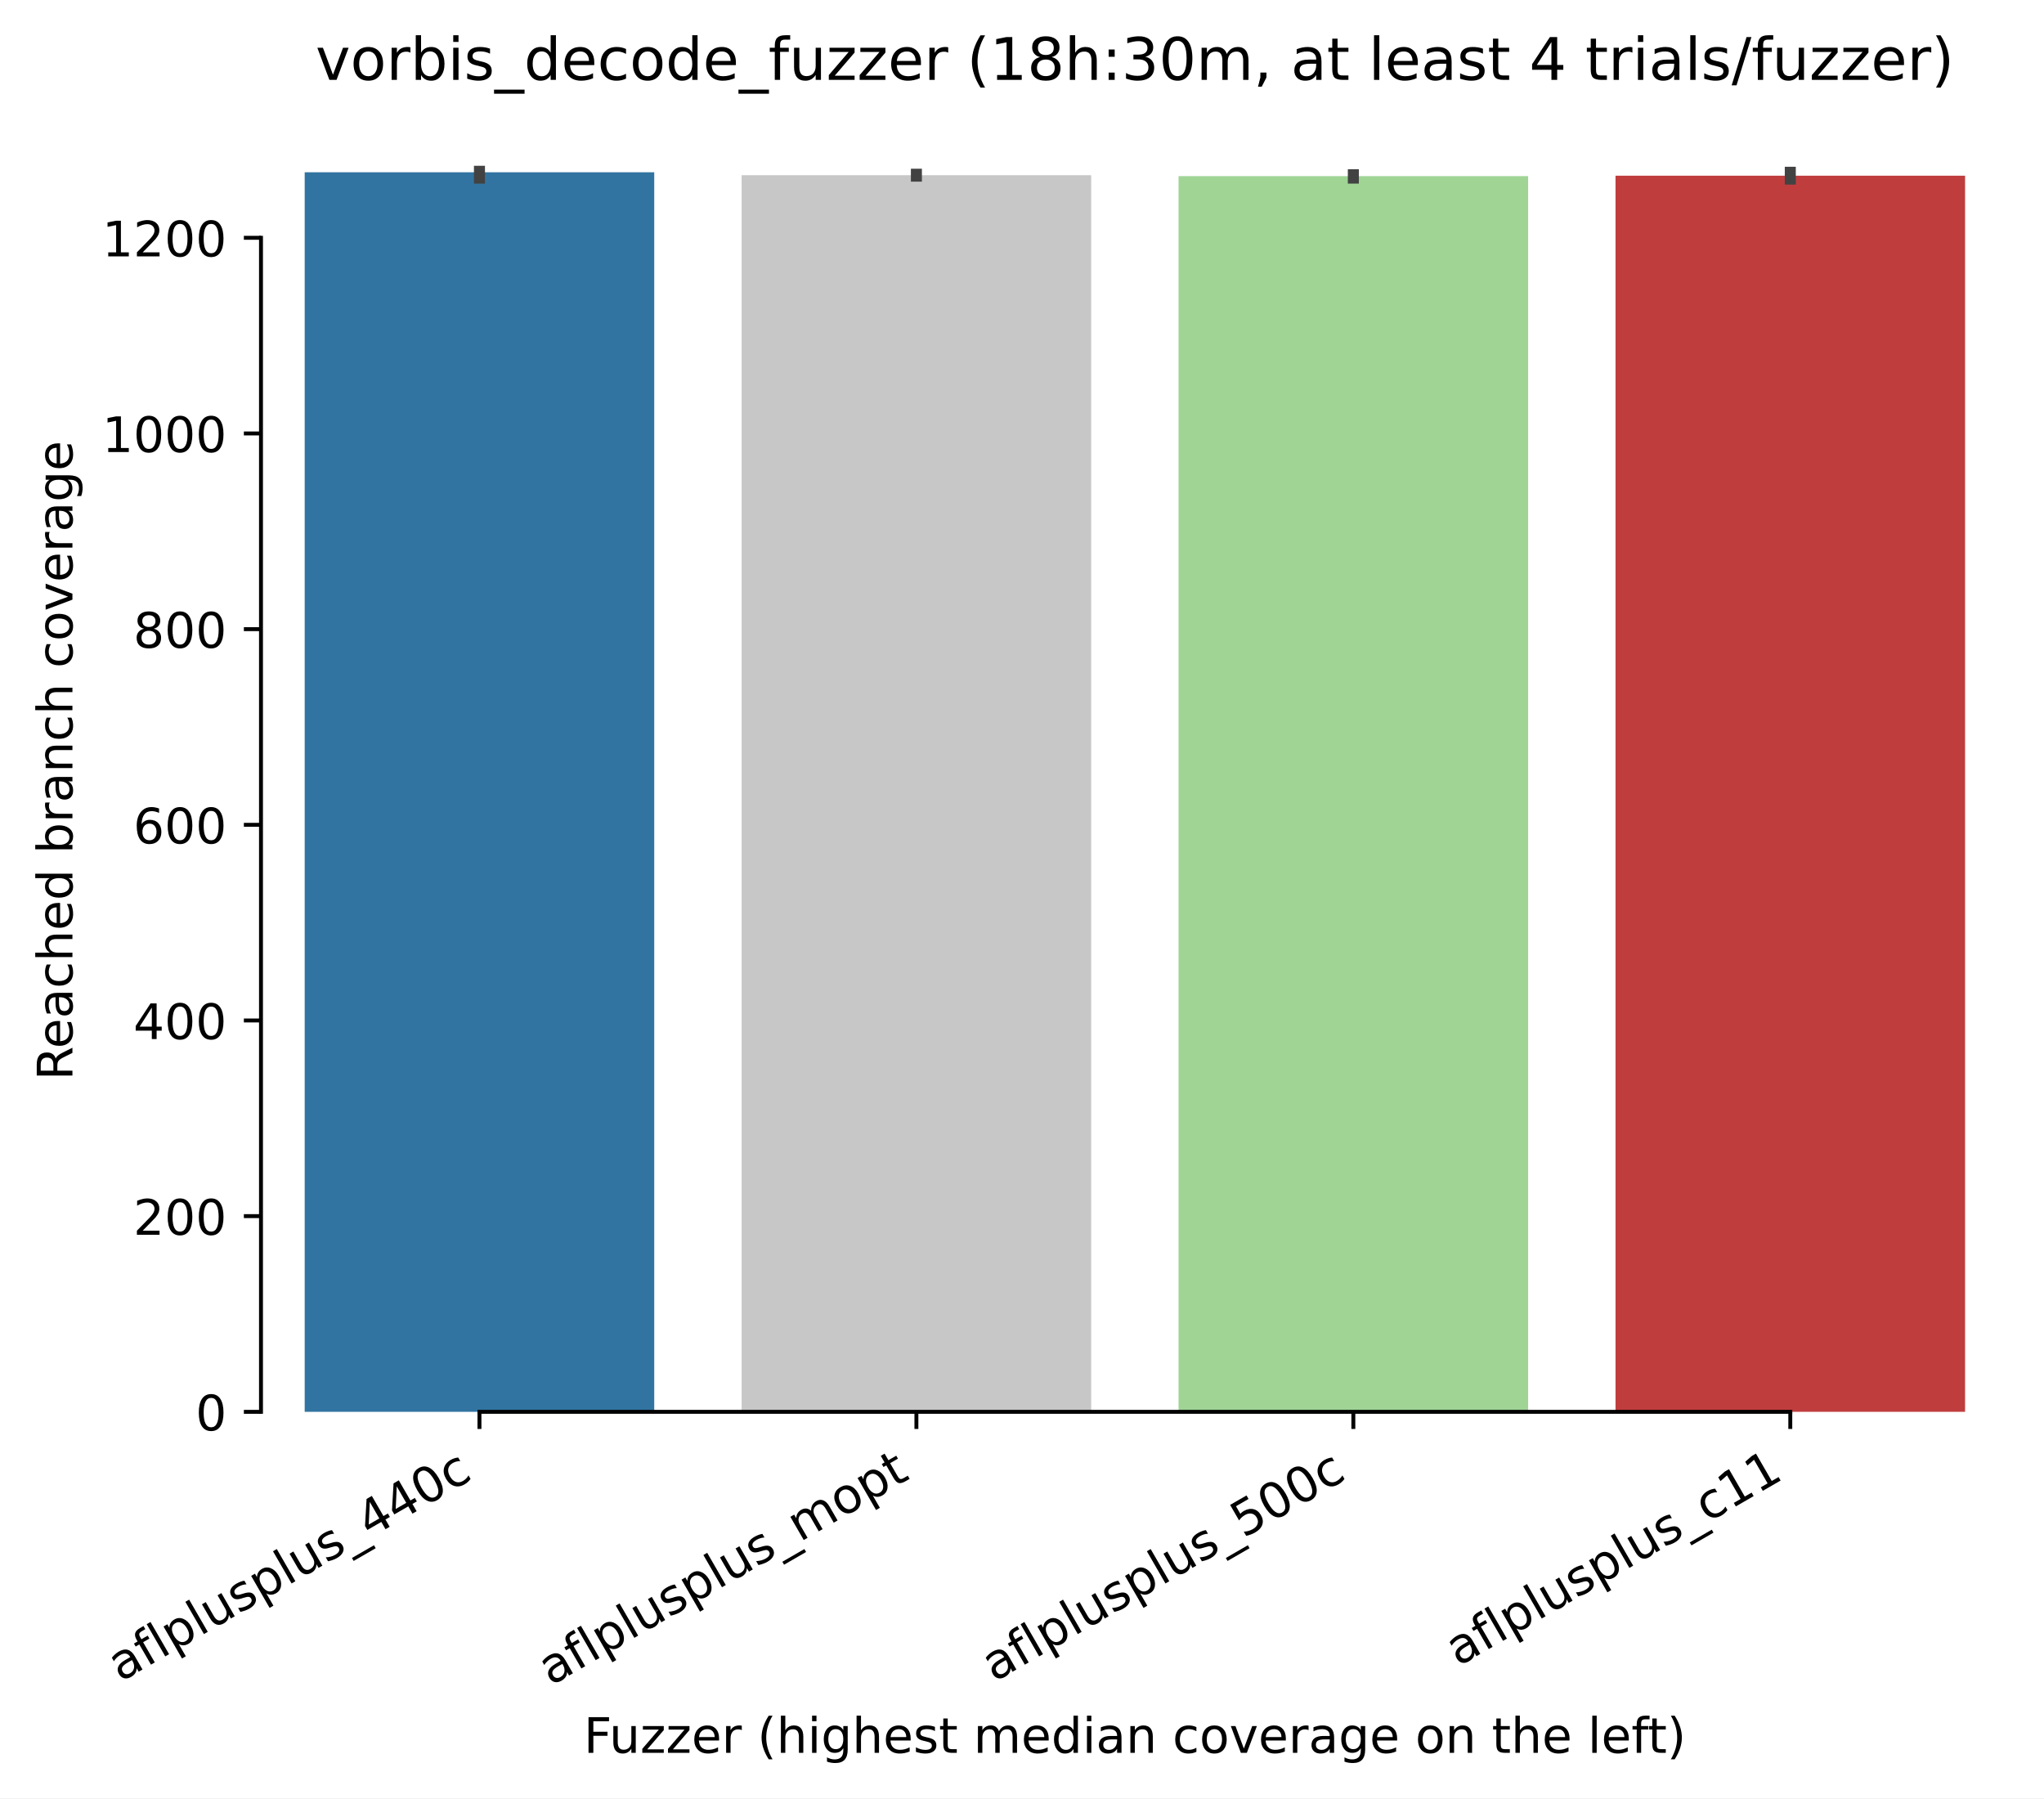
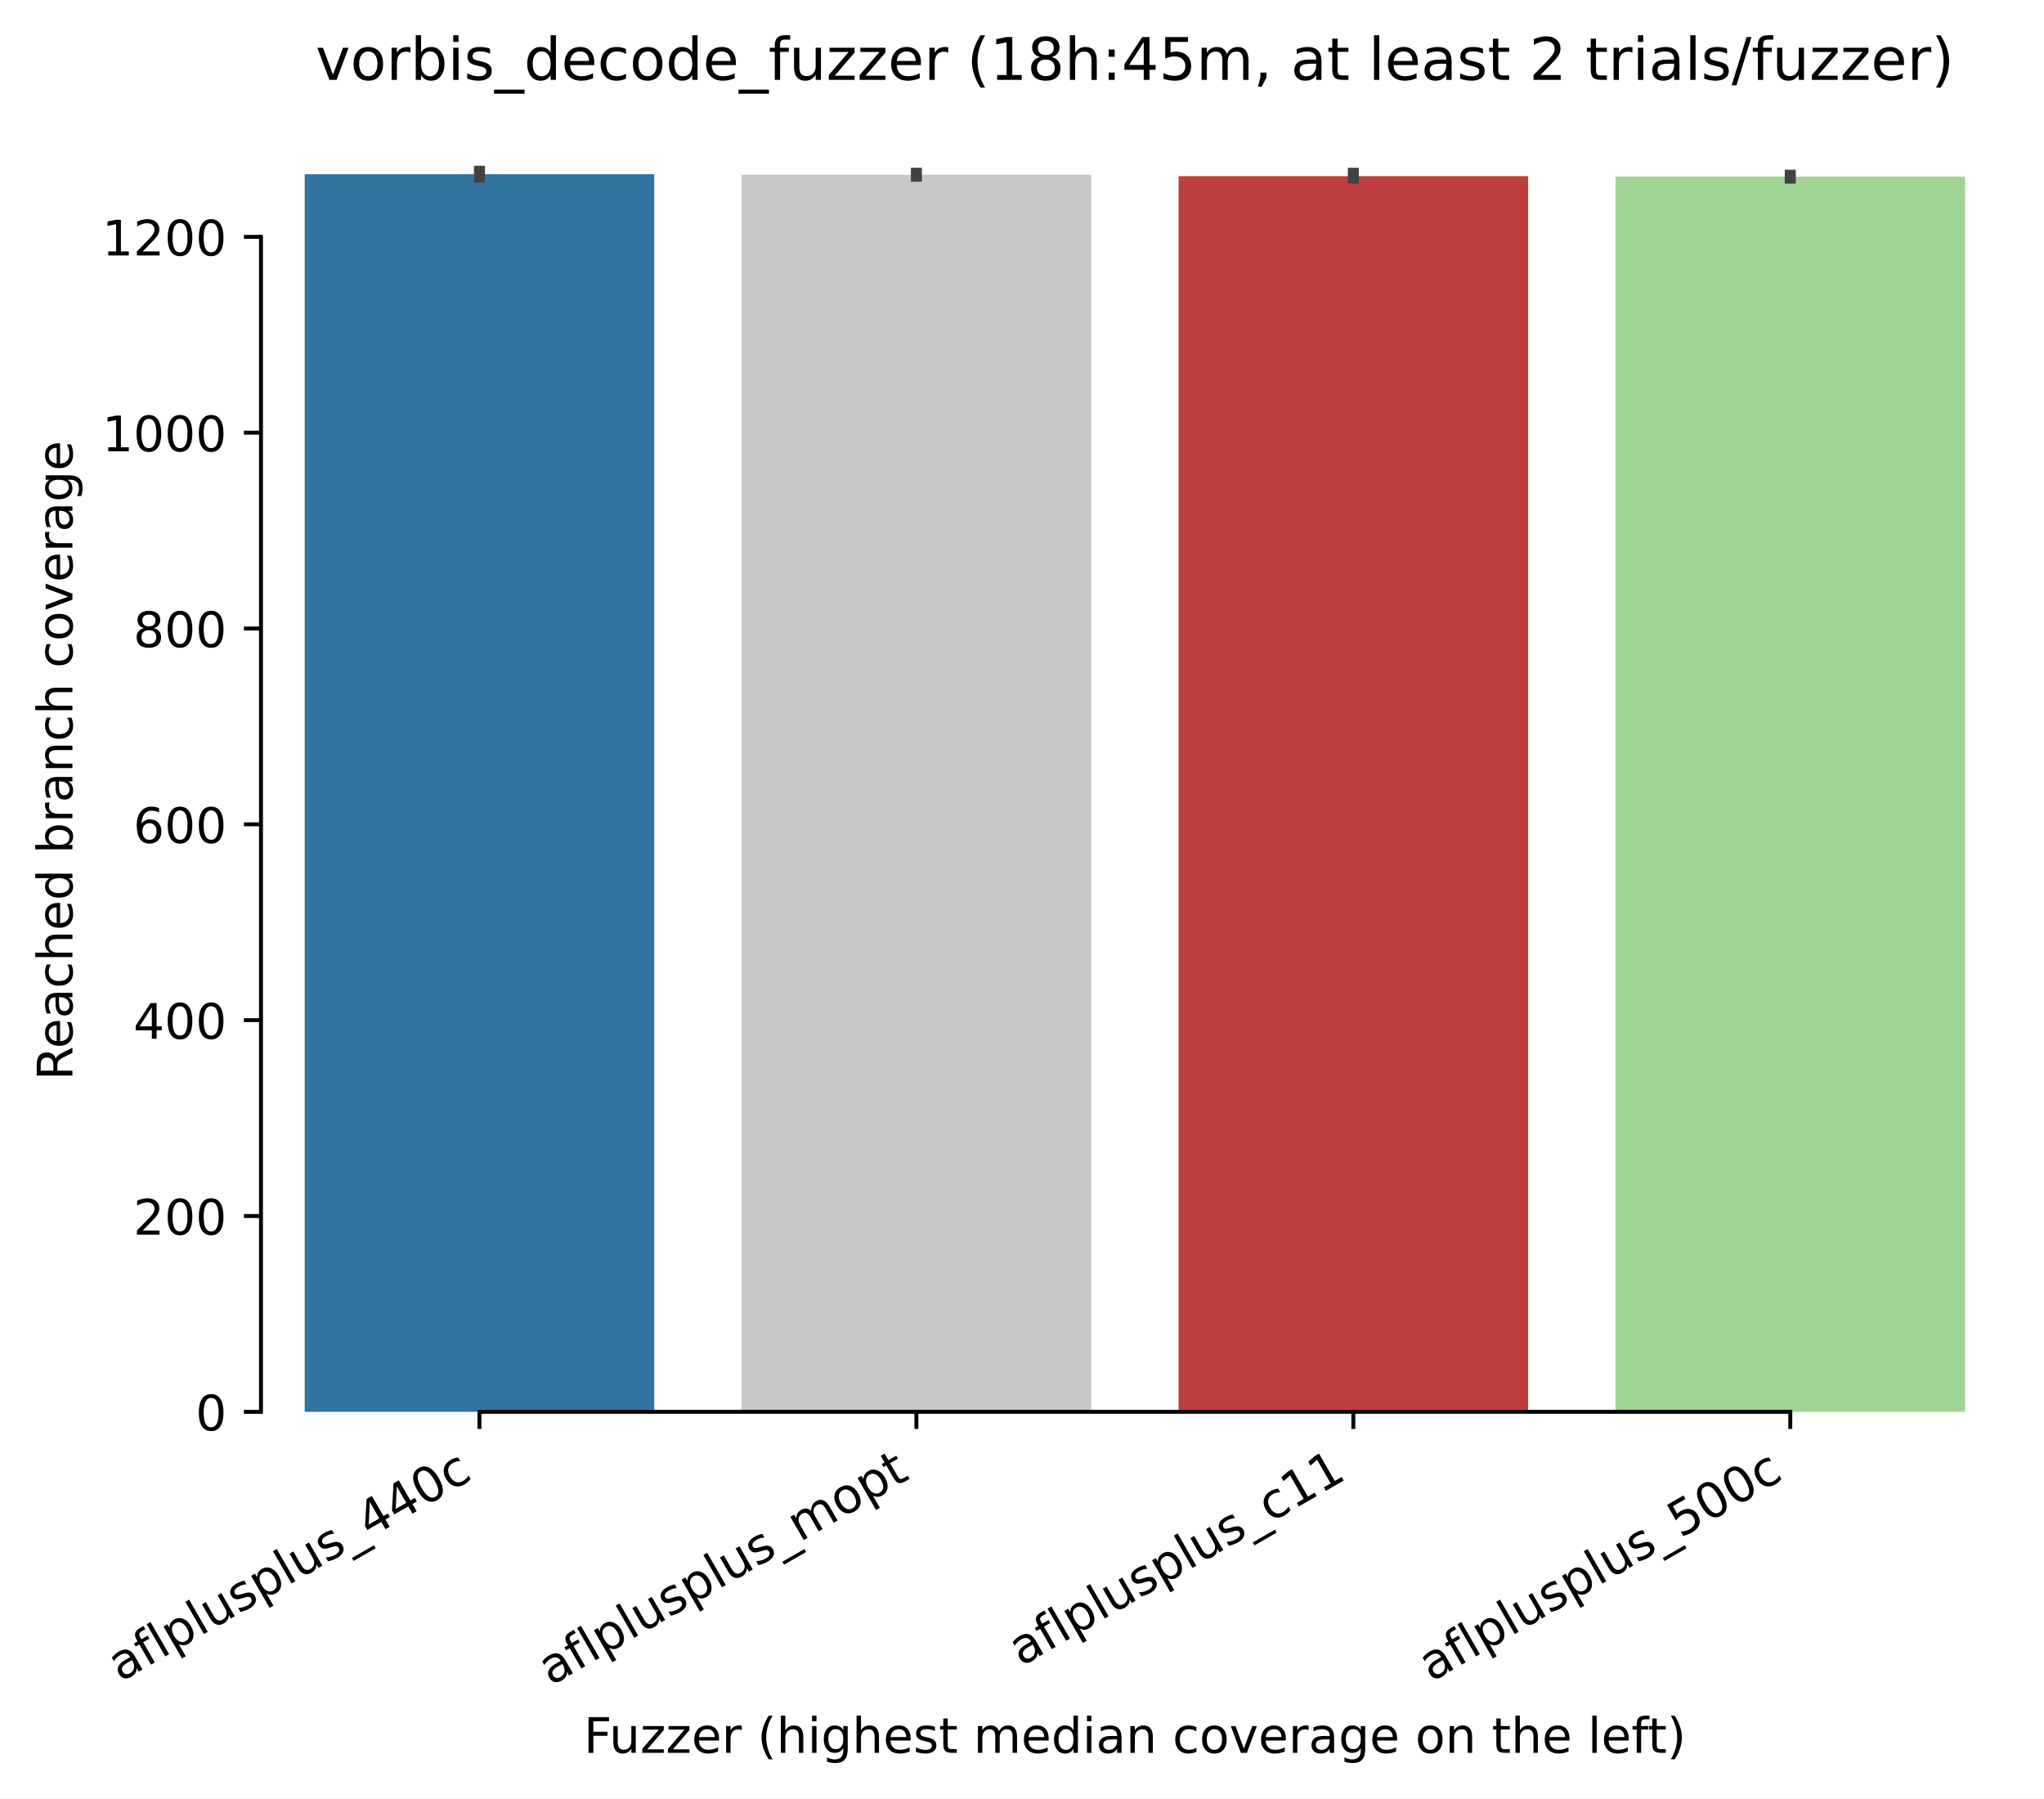
<svg xmlns="http://www.w3.org/2000/svg" xmlns:xlink="http://www.w3.org/1999/xlink" width="417.648pt" height="367.381pt" viewBox="0 0 417.648 367.381" version="1.1">
  <defs>
    <style type="text/css">*{stroke-linejoin: round; stroke-linecap: butt}</style>
  </defs>
  <g id="figure_1">
    <g id="patch_1">
      <path d="M 0 367.381  L 417.648 367.381  L 417.648 0  L 0 0  z " style="fill: #ffffff" />
    </g>
    <g id="axes_1">
      <g id="patch_2">
        <path d="M 53.328 288.43  L 410.448 288.43  L 410.448 22.318  L 53.328 22.318  z " style="fill: #ffffff" />
      </g>
      <g id="patch_3">
-         <path d="M 62.256 288.43  L 133.68 288.43  L 133.68 35.19  L 62.256 35.19  z " clip-path="url(#pfc02224ea0)" style="fill: #3274a1" />
+         <path d="M 62.256 288.43  L 133.68 288.43  L 133.68 35.59  L 62.256 35.59  z " clip-path="url(#pe6a186914a)" style="fill: #3274a1" />
      </g>
      <g id="patch_4">
-         <path d="M 151.536 288.43  L 222.96 288.43  L 222.96 35.79  L 151.536 35.79  z " clip-path="url(#pfc02224ea0)" style="fill: #c7c7c7" />
+         <path d="M 151.536 288.43  L 222.96 288.43  L 222.96 35.69  L 151.536 35.69  z " clip-path="url(#pe6a186914a)" style="fill: #c7c7c7" />
      </g>
      <g id="patch_5">
-         <path d="M 240.816 288.43  L 312.24 288.43  L 312.24 35.989  L 240.816 35.989  z " clip-path="url(#pfc02224ea0)" style="fill: #9fd495" />
+         <path d="M 240.816 288.43  L 312.24 288.43  L 312.24 35.99  L 240.816 35.99  z " clip-path="url(#pe6a186914a)" style="fill: #c03d3e" />
      </g>
      <g id="patch_6">
-         <path d="M 330.096 288.43  L 401.52 288.43  L 401.52 35.89  L 330.096 35.89  z " clip-path="url(#pfc02224ea0)" style="fill: #c03d3e" />
+         <path d="M 330.096 288.43  L 401.52 288.43  L 401.52 36.09  L 330.096 36.09  z " clip-path="url(#pe6a186914a)" style="fill: #9fd495" />
      </g>
      <g id="matplotlib.axis_1">
        <g id="xtick_1">
          <g id="line2d_1">
            <defs>
-               <path id="mae0ec99ed2" d="M 0 0  L 0 3.5  " style="stroke: #000000; stroke-width: 0.8" />
+               <path id="ma9824f2dd6" d="M 0 0  L 0 3.5  " style="stroke: #000000; stroke-width: 0.8" />
            </defs>
            <g>
-               <use xlink:href="#mae0ec99ed2" x="97.968" y="288.43" style="stroke: #000000; stroke-width: 0.8" />
+               <use xlink:href="#ma9824f2dd6" x="97.968" y="288.43" style="stroke: #000000; stroke-width: 0.8" />
            </g>
          </g>
          <g id="text_1">
            <g transform="translate(24.59788 343.6903) rotate(-30) scale(0.1 -0.1)">
              <defs>
                <path id="DejaVuSans-61" d="M 2194 1759  Q 1497 1759 1228 1600  Q 959 1441 959 1056  Q 959 750 1161 570  Q 1363 391 1709 391  Q 2188 391 2477 730  Q 2766 1069 2766 1631  L 2766 1759  L 2194 1759  z M 3341 1997  L 3341 0  L 2766 0  L 2766 531  Q 2569 213 2275 61  Q 1981 -91 1556 -91  Q 1019 -91 701 211  Q 384 513 384 1019  Q 384 1609 779 1909  Q 1175 2209 1959 2209  L 2766 2209  L 2766 2266  Q 2766 2663 2505 2880  Q 2244 3097 1772 3097  Q 1472 3097 1187 3025  Q 903 2953 641 2809  L 641 3341  Q 956 3463 1253 3523  Q 1550 3584 1831 3584  Q 2591 3584 2966 3190  Q 3341 2797 3341 1997  z " transform="scale(0.015625)" />
                <path id="DejaVuSans-66" d="M 2375 4863  L 2375 4384  L 1825 4384  Q 1516 4384 1395 4259  Q 1275 4134 1275 3809  L 1275 3500  L 2222 3500  L 2222 3053  L 1275 3053  L 1275 0  L 697 0  L 697 3053  L 147 3053  L 147 3500  L 697 3500  L 697 3744  Q 697 4328 969 4595  Q 1241 4863 1831 4863  L 2375 4863  z " transform="scale(0.015625)" />
                <path id="DejaVuSans-6c" d="M 603 4863  L 1178 4863  L 1178 0  L 603 0  L 603 4863  z " transform="scale(0.015625)" />
                <path id="DejaVuSans-70" d="M 1159 525  L 1159 -1331  L 581 -1331  L 581 3500  L 1159 3500  L 1159 2969  Q 1341 3281 1617 3432  Q 1894 3584 2278 3584  Q 2916 3584 3314 3078  Q 3713 2572 3713 1747  Q 3713 922 3314 415  Q 2916 -91 2278 -91  Q 1894 -91 1617 61  Q 1341 213 1159 525  z M 3116 1747  Q 3116 2381 2855 2742  Q 2594 3103 2138 3103  Q 1681 3103 1420 2742  Q 1159 2381 1159 1747  Q 1159 1113 1420 752  Q 1681 391 2138 391  Q 2594 391 2855 752  Q 3116 1113 3116 1747  z " transform="scale(0.015625)" />
                <path id="DejaVuSans-75" d="M 544 1381  L 544 3500  L 1119 3500  L 1119 1403  Q 1119 906 1312 657  Q 1506 409 1894 409  Q 2359 409 2629 706  Q 2900 1003 2900 1516  L 2900 3500  L 3475 3500  L 3475 0  L 2900 0  L 2900 538  Q 2691 219 2414 64  Q 2138 -91 1772 -91  Q 1169 -91 856 284  Q 544 659 544 1381  z M 1991 3584  L 1991 3584  z " transform="scale(0.015625)" />
                <path id="DejaVuSans-73" d="M 2834 3397  L 2834 2853  Q 2591 2978 2328 3040  Q 2066 3103 1784 3103  Q 1356 3103 1142 2972  Q 928 2841 928 2578  Q 928 2378 1081 2264  Q 1234 2150 1697 2047  L 1894 2003  Q 2506 1872 2764 1633  Q 3022 1394 3022 966  Q 3022 478 2636 193  Q 2250 -91 1575 -91  Q 1294 -91 989 -36  Q 684 19 347 128  L 347 722  Q 666 556 975 473  Q 1284 391 1588 391  Q 1994 391 2212 530  Q 2431 669 2431 922  Q 2431 1156 2273 1281  Q 2116 1406 1581 1522  L 1381 1569  Q 847 1681 609 1914  Q 372 2147 372 2553  Q 372 3047 722 3315  Q 1072 3584 1716 3584  Q 2034 3584 2315 3537  Q 2597 3491 2834 3397  z " transform="scale(0.015625)" />
                <path id="DejaVuSans-5f" d="M 3263 -1063  L 3263 -1509  L -63 -1509  L -63 -1063  L 3263 -1063  z " transform="scale(0.015625)" />
                <path id="DejaVuSans-34" d="M 2419 4116  L 825 1625  L 2419 1625  L 2419 4116  z M 2253 4666  L 3047 4666  L 3047 1625  L 3713 1625  L 3713 1100  L 3047 1100  L 3047 0  L 2419 0  L 2419 1100  L 313 1100  L 313 1709  L 2253 4666  z " transform="scale(0.015625)" />
                <path id="DejaVuSans-30" d="M 2034 4250  Q 1547 4250 1301 3770  Q 1056 3291 1056 2328  Q 1056 1369 1301 889  Q 1547 409 2034 409  Q 2525 409 2770 889  Q 3016 1369 3016 2328  Q 3016 3291 2770 3770  Q 2525 4250 2034 4250  z M 2034 4750  Q 2819 4750 3233 4129  Q 3647 3509 3647 2328  Q 3647 1150 3233 529  Q 2819 -91 2034 -91  Q 1250 -91 836 529  Q 422 1150 422 2328  Q 422 3509 836 4129  Q 1250 4750 2034 4750  z " transform="scale(0.015625)" />
                <path id="DejaVuSans-63" d="M 3122 3366  L 3122 2828  Q 2878 2963 2633 3030  Q 2388 3097 2138 3097  Q 1578 3097 1268 2742  Q 959 2388 959 1747  Q 959 1106 1268 751  Q 1578 397 2138 397  Q 2388 397 2633 464  Q 2878 531 3122 666  L 3122 134  Q 2881 22 2623 -34  Q 2366 -91 2075 -91  Q 1284 -91 818 406  Q 353 903 353 1747  Q 353 2603 823 3093  Q 1294 3584 2113 3584  Q 2378 3584 2631 3529  Q 2884 3475 3122 3366  z " transform="scale(0.015625)" />
              </defs>
              <use xlink:href="#DejaVuSans-61" />
              <use xlink:href="#DejaVuSans-66" transform="translate(61.2793 0)" />
              <use xlink:href="#DejaVuSans-6c" transform="translate(96.48438 0)" />
              <use xlink:href="#DejaVuSans-70" transform="translate(124.2676 0)" />
              <use xlink:href="#DejaVuSans-6c" transform="translate(187.7441 0)" />
              <use xlink:href="#DejaVuSans-75" transform="translate(215.5273 0)" />
              <use xlink:href="#DejaVuSans-73" transform="translate(278.9062 0)" />
              <use xlink:href="#DejaVuSans-70" transform="translate(331.0059 0)" />
              <use xlink:href="#DejaVuSans-6c" transform="translate(394.4824 0)" />
              <use xlink:href="#DejaVuSans-75" transform="translate(422.2656 0)" />
              <use xlink:href="#DejaVuSans-73" transform="translate(485.6445 0)" />
              <use xlink:href="#DejaVuSans-5f" transform="translate(537.7441 0)" />
              <use xlink:href="#DejaVuSans-34" transform="translate(587.7441 0)" />
              <use xlink:href="#DejaVuSans-34" transform="translate(651.3672 0)" />
              <use xlink:href="#DejaVuSans-30" transform="translate(714.9902 0)" />
              <use xlink:href="#DejaVuSans-63" transform="translate(778.6133 0)" />
            </g>
          </g>
        </g>
        <g id="xtick_2">
          <g id="line2d_2">
            <g>
-               <use xlink:href="#mae0ec99ed2" x="187.248" y="288.43" style="stroke: #000000; stroke-width: 0.8" />
+               <use xlink:href="#ma9824f2dd6" x="187.248" y="288.43" style="stroke: #000000; stroke-width: 0.8" />
            </g>
          </g>
          <g id="text_2">
            <g transform="translate(112.5423 344.4613) rotate(-30) scale(0.1 -0.1)">
              <defs>
                <path id="DejaVuSans-6d" d="M 3328 2828  Q 3544 3216 3844 3400  Q 4144 3584 4550 3584  Q 5097 3584 5394 3201  Q 5691 2819 5691 2113  L 5691 0  L 5113 0  L 5113 2094  Q 5113 2597 4934 2840  Q 4756 3084 4391 3084  Q 3944 3084 3684 2787  Q 3425 2491 3425 1978  L 3425 0  L 2847 0  L 2847 2094  Q 2847 2600 2669 2842  Q 2491 3084 2119 3084  Q 1678 3084 1418 2786  Q 1159 2488 1159 1978  L 1159 0  L 581 0  L 581 3500  L 1159 3500  L 1159 2956  Q 1356 3278 1631 3431  Q 1906 3584 2284 3584  Q 2666 3584 2933 3390  Q 3200 3197 3328 2828  z " transform="scale(0.015625)" />
                <path id="DejaVuSans-6f" d="M 1959 3097  Q 1497 3097 1228 2736  Q 959 2375 959 1747  Q 959 1119 1226 758  Q 1494 397 1959 397  Q 2419 397 2687 759  Q 2956 1122 2956 1747  Q 2956 2369 2687 2733  Q 2419 3097 1959 3097  z M 1959 3584  Q 2709 3584 3137 3096  Q 3566 2609 3566 1747  Q 3566 888 3137 398  Q 2709 -91 1959 -91  Q 1206 -91 779 398  Q 353 888 353 1747  Q 353 2609 779 3096  Q 1206 3584 1959 3584  z " transform="scale(0.015625)" />
                <path id="DejaVuSans-74" d="M 1172 4494  L 1172 3500  L 2356 3500  L 2356 3053  L 1172 3053  L 1172 1153  Q 1172 725 1289 603  Q 1406 481 1766 481  L 2356 481  L 2356 0  L 1766 0  Q 1100 0 847 248  Q 594 497 594 1153  L 594 3053  L 172 3053  L 172 3500  L 594 3500  L 594 4494  L 1172 4494  z " transform="scale(0.015625)" />
              </defs>
              <use xlink:href="#DejaVuSans-61" />
              <use xlink:href="#DejaVuSans-66" transform="translate(61.2793 0)" />
              <use xlink:href="#DejaVuSans-6c" transform="translate(96.48438 0)" />
              <use xlink:href="#DejaVuSans-70" transform="translate(124.2676 0)" />
              <use xlink:href="#DejaVuSans-6c" transform="translate(187.7441 0)" />
              <use xlink:href="#DejaVuSans-75" transform="translate(215.5273 0)" />
              <use xlink:href="#DejaVuSans-73" transform="translate(278.9062 0)" />
              <use xlink:href="#DejaVuSans-70" transform="translate(331.0059 0)" />
              <use xlink:href="#DejaVuSans-6c" transform="translate(394.4824 0)" />
              <use xlink:href="#DejaVuSans-75" transform="translate(422.2656 0)" />
              <use xlink:href="#DejaVuSans-73" transform="translate(485.6445 0)" />
              <use xlink:href="#DejaVuSans-5f" transform="translate(537.7441 0)" />
              <use xlink:href="#DejaVuSans-6d" transform="translate(587.7441 0)" />
              <use xlink:href="#DejaVuSans-6f" transform="translate(685.1562 0)" />
              <use xlink:href="#DejaVuSans-70" transform="translate(746.3379 0)" />
              <use xlink:href="#DejaVuSans-74" transform="translate(809.8145 0)" />
            </g>
          </g>
        </g>
        <g id="xtick_3">
          <g id="line2d_3">
            <g>
-               <use xlink:href="#mae0ec99ed2" x="276.528" y="288.43" style="stroke: #000000; stroke-width: 0.8" />
+               <use xlink:href="#ma9824f2dd6" x="276.528" y="288.43" style="stroke: #000000; stroke-width: 0.8" />
            </g>
          </g>
          <g id="text_3">
-             <g transform="translate(203.1579 343.6903) rotate(-30) scale(0.1 -0.1)">
+             <g transform="translate(208.668 340.509) rotate(-30) scale(0.1 -0.1)">
+               <defs>
+                 <path id="DejaVuSans-31" d="M 794 531  L 1825 531  L 1825 4091  L 703 3866  L 703 4441  L 1819 4666  L 2450 4666  L 2450 531  L 3481 531  L 3481 0  L 794 0  L 794 531  z " transform="scale(0.015625)" />
+               </defs>
+               <use xlink:href="#DejaVuSans-61" />
+               <use xlink:href="#DejaVuSans-66" transform="translate(61.2793 0)" />
+               <use xlink:href="#DejaVuSans-6c" transform="translate(96.48438 0)" />
+               <use xlink:href="#DejaVuSans-70" transform="translate(124.2676 0)" />
+               <use xlink:href="#DejaVuSans-6c" transform="translate(187.7441 0)" />
+               <use xlink:href="#DejaVuSans-75" transform="translate(215.5273 0)" />
+               <use xlink:href="#DejaVuSans-73" transform="translate(278.9062 0)" />
+               <use xlink:href="#DejaVuSans-70" transform="translate(331.0059 0)" />
+               <use xlink:href="#DejaVuSans-6c" transform="translate(394.4824 0)" />
+               <use xlink:href="#DejaVuSans-75" transform="translate(422.2656 0)" />
+               <use xlink:href="#DejaVuSans-73" transform="translate(485.6445 0)" />
+               <use xlink:href="#DejaVuSans-5f" transform="translate(537.7441 0)" />
+               <use xlink:href="#DejaVuSans-63" transform="translate(587.7441 0)" />
+               <use xlink:href="#DejaVuSans-31" transform="translate(642.7246 0)" />
+               <use xlink:href="#DejaVuSans-31" transform="translate(706.3477 0)" />
+             </g>
+           </g>
+         </g>
+         <g id="xtick_4">
+           <g id="line2d_4">
+             <g>
+               <use xlink:href="#ma9824f2dd6" x="365.808" y="288.43" style="stroke: #000000; stroke-width: 0.8" />
+             </g>
+           </g>
+           <g id="text_4">
+             <g transform="translate(292.4379 343.6903) rotate(-30) scale(0.1 -0.1)">
              <defs>
                <path id="DejaVuSans-35" d="M 691 4666  L 3169 4666  L 3169 4134  L 1269 4134  L 1269 2991  Q 1406 3038 1543 3061  Q 1681 3084 1819 3084  Q 2600 3084 3056 2656  Q 3513 2228 3513 1497  Q 3513 744 3044 326  Q 2575 -91 1722 -91  Q 1428 -91 1123 -41  Q 819 9 494 109  L 494 744  Q 775 591 1075 516  Q 1375 441 1709 441  Q 2250 441 2565 725  Q 2881 1009 2881 1497  Q 2881 1984 2565 2268  Q 2250 2553 1709 2553  Q 1456 2553 1204 2497  Q 953 2441 691 2322  L 691 4666  z " transform="scale(0.015625)" />
              </defs>
              <use xlink:href="#DejaVuSans-61" />
              <use xlink:href="#DejaVuSans-66" transform="translate(61.2793 0)" />
              <use xlink:href="#DejaVuSans-6c" transform="translate(96.48438 0)" />
              <use xlink:href="#DejaVuSans-70" transform="translate(124.2676 0)" />
              <use xlink:href="#DejaVuSans-6c" transform="translate(187.7441 0)" />
              <use xlink:href="#DejaVuSans-75" transform="translate(215.5273 0)" />
              <use xlink:href="#DejaVuSans-73" transform="translate(278.9062 0)" />
              <use xlink:href="#DejaVuSans-70" transform="translate(331.0059 0)" />
              <use xlink:href="#DejaVuSans-6c" transform="translate(394.4824 0)" />
              <use xlink:href="#DejaVuSans-75" transform="translate(422.2656 0)" />
              <use xlink:href="#DejaVuSans-73" transform="translate(485.6445 0)" />
              <use xlink:href="#DejaVuSans-5f" transform="translate(537.7441 0)" />
              <use xlink:href="#DejaVuSans-35" transform="translate(587.7441 0)" />
              <use xlink:href="#DejaVuSans-30" transform="translate(651.3672 0)" />
              <use xlink:href="#DejaVuSans-30" transform="translate(714.9902 0)" />
              <use xlink:href="#DejaVuSans-63" transform="translate(778.6133 0)" />
-             </g>
-           </g>
-         </g>
-         <g id="xtick_4">
-           <g id="line2d_4">
-             <g>
-               <use xlink:href="#mae0ec99ed2" x="365.808" y="288.43" style="stroke: #000000; stroke-width: 0.8" />
-             </g>
-           </g>
-           <g id="text_4">
-             <g transform="translate(297.948 340.509) rotate(-30) scale(0.1 -0.1)">
-               <defs>
-                 <path id="DejaVuSans-31" d="M 794 531  L 1825 531  L 1825 4091  L 703 3866  L 703 4441  L 1819 4666  L 2450 4666  L 2450 531  L 3481 531  L 3481 0  L 794 0  L 794 531  z " transform="scale(0.015625)" />
-               </defs>
-               <use xlink:href="#DejaVuSans-61" />
-               <use xlink:href="#DejaVuSans-66" transform="translate(61.2793 0)" />
-               <use xlink:href="#DejaVuSans-6c" transform="translate(96.48438 0)" />
-               <use xlink:href="#DejaVuSans-70" transform="translate(124.2676 0)" />
-               <use xlink:href="#DejaVuSans-6c" transform="translate(187.7441 0)" />
-               <use xlink:href="#DejaVuSans-75" transform="translate(215.5273 0)" />
-               <use xlink:href="#DejaVuSans-73" transform="translate(278.9062 0)" />
-               <use xlink:href="#DejaVuSans-70" transform="translate(331.0059 0)" />
-               <use xlink:href="#DejaVuSans-6c" transform="translate(394.4824 0)" />
-               <use xlink:href="#DejaVuSans-75" transform="translate(422.2656 0)" />
-               <use xlink:href="#DejaVuSans-73" transform="translate(485.6445 0)" />
-               <use xlink:href="#DejaVuSans-5f" transform="translate(537.7441 0)" />
-               <use xlink:href="#DejaVuSans-63" transform="translate(587.7441 0)" />
-               <use xlink:href="#DejaVuSans-31" transform="translate(642.7246 0)" />
-               <use xlink:href="#DejaVuSans-31" transform="translate(706.3477 0)" />
            </g>
          </g>
        </g>
        <g id="text_5">
          <g transform="translate(119.2702 358.1017) scale(0.1 -0.1)">
            <defs>
              <path id="DejaVuSans-46" d="M 628 4666  L 3309 4666  L 3309 4134  L 1259 4134  L 1259 2759  L 3109 2759  L 3109 2228  L 1259 2228  L 1259 0  L 628 0  L 628 4666  z " transform="scale(0.015625)" />
              <path id="DejaVuSans-7a" d="M 353 3500  L 3084 3500  L 3084 2975  L 922 459  L 3084 459  L 3084 0  L 275 0  L 275 525  L 2438 3041  L 353 3041  L 353 3500  z " transform="scale(0.015625)" />
              <path id="DejaVuSans-65" d="M 3597 1894  L 3597 1613  L 953 1613  Q 991 1019 1311 708  Q 1631 397 2203 397  Q 2534 397 2845 478  Q 3156 559 3463 722  L 3463 178  Q 3153 47 2828 -22  Q 2503 -91 2169 -91  Q 1331 -91 842 396  Q 353 884 353 1716  Q 353 2575 817 3079  Q 1281 3584 2069 3584  Q 2775 3584 3186 3129  Q 3597 2675 3597 1894  z M 3022 2063  Q 3016 2534 2758 2815  Q 2500 3097 2075 3097  Q 1594 3097 1305 2825  Q 1016 2553 972 2059  L 3022 2063  z " transform="scale(0.015625)" />
              <path id="DejaVuSans-72" d="M 2631 2963  Q 2534 3019 2420 3045  Q 2306 3072 2169 3072  Q 1681 3072 1420 2755  Q 1159 2438 1159 1844  L 1159 0  L 581 0  L 581 3500  L 1159 3500  L 1159 2956  Q 1341 3275 1631 3429  Q 1922 3584 2338 3584  Q 2397 3584 2469 3576  Q 2541 3569 2628 3553  L 2631 2963  z " transform="scale(0.015625)" />
              <path id="DejaVuSans-20" transform="scale(0.015625)" />
              <path id="DejaVuSans-28" d="M 1984 4856  Q 1566 4138 1362 3434  Q 1159 2731 1159 2009  Q 1159 1288 1364 580  Q 1569 -128 1984 -844  L 1484 -844  Q 1016 -109 783 600  Q 550 1309 550 2009  Q 550 2706 781 3412  Q 1013 4119 1484 4856  L 1984 4856  z " transform="scale(0.015625)" />
              <path id="DejaVuSans-68" d="M 3513 2113  L 3513 0  L 2938 0  L 2938 2094  Q 2938 2591 2744 2837  Q 2550 3084 2163 3084  Q 1697 3084 1428 2787  Q 1159 2491 1159 1978  L 1159 0  L 581 0  L 581 4863  L 1159 4863  L 1159 2956  Q 1366 3272 1645 3428  Q 1925 3584 2291 3584  Q 2894 3584 3203 3211  Q 3513 2838 3513 2113  z " transform="scale(0.015625)" />
              <path id="DejaVuSans-69" d="M 603 3500  L 1178 3500  L 1178 0  L 603 0  L 603 3500  z M 603 4863  L 1178 4863  L 1178 4134  L 603 4134  L 603 4863  z " transform="scale(0.015625)" />
              <path id="DejaVuSans-67" d="M 2906 1791  Q 2906 2416 2648 2759  Q 2391 3103 1925 3103  Q 1463 3103 1205 2759  Q 947 2416 947 1791  Q 947 1169 1205 825  Q 1463 481 1925 481  Q 2391 481 2648 825  Q 2906 1169 2906 1791  z M 3481 434  Q 3481 -459 3084 -895  Q 2688 -1331 1869 -1331  Q 1566 -1331 1297 -1286  Q 1028 -1241 775 -1147  L 775 -588  Q 1028 -725 1275 -790  Q 1522 -856 1778 -856  Q 2344 -856 2625 -561  Q 2906 -266 2906 331  L 2906 616  Q 2728 306 2450 153  Q 2172 0 1784 0  Q 1141 0 747 490  Q 353 981 353 1791  Q 353 2603 747 3093  Q 1141 3584 1784 3584  Q 2172 3584 2450 3431  Q 2728 3278 2906 2969  L 2906 3500  L 3481 3500  L 3481 434  z " transform="scale(0.015625)" />
              <path id="DejaVuSans-64" d="M 2906 2969  L 2906 4863  L 3481 4863  L 3481 0  L 2906 0  L 2906 525  Q 2725 213 2448 61  Q 2172 -91 1784 -91  Q 1150 -91 751 415  Q 353 922 353 1747  Q 353 2572 751 3078  Q 1150 3584 1784 3584  Q 2172 3584 2448 3432  Q 2725 3281 2906 2969  z M 947 1747  Q 947 1113 1208 752  Q 1469 391 1925 391  Q 2381 391 2643 752  Q 2906 1113 2906 1747  Q 2906 2381 2643 2742  Q 2381 3103 1925 3103  Q 1469 3103 1208 2742  Q 947 2381 947 1747  z " transform="scale(0.015625)" />
              <path id="DejaVuSans-6e" d="M 3513 2113  L 3513 0  L 2938 0  L 2938 2094  Q 2938 2591 2744 2837  Q 2550 3084 2163 3084  Q 1697 3084 1428 2787  Q 1159 2491 1159 1978  L 1159 0  L 581 0  L 581 3500  L 1159 3500  L 1159 2956  Q 1366 3272 1645 3428  Q 1925 3584 2291 3584  Q 2894 3584 3203 3211  Q 3513 2838 3513 2113  z " transform="scale(0.015625)" />
              <path id="DejaVuSans-76" d="M 191 3500  L 800 3500  L 1894 563  L 2988 3500  L 3597 3500  L 2284 0  L 1503 0  L 191 3500  z " transform="scale(0.015625)" />
              <path id="DejaVuSans-29" d="M 513 4856  L 1013 4856  Q 1481 4119 1714 3412  Q 1947 2706 1947 2009  Q 1947 1309 1714 600  Q 1481 -109 1013 -844  L 513 -844  Q 928 -128 1133 580  Q 1338 1288 1338 2009  Q 1338 2731 1133 3434  Q 928 4138 513 4856  z " transform="scale(0.015625)" />
            </defs>
            <use xlink:href="#DejaVuSans-46" />
            <use xlink:href="#DejaVuSans-75" transform="translate(52.01953 0)" />
            <use xlink:href="#DejaVuSans-7a" transform="translate(115.3984 0)" />
            <use xlink:href="#DejaVuSans-7a" transform="translate(167.8887 0)" />
            <use xlink:href="#DejaVuSans-65" transform="translate(220.3789 0)" />
            <use xlink:href="#DejaVuSans-72" transform="translate(281.9023 0)" />
            <use xlink:href="#DejaVuSans-20" transform="translate(323.0156 0)" />
            <use xlink:href="#DejaVuSans-28" transform="translate(354.8027 0)" />
            <use xlink:href="#DejaVuSans-68" transform="translate(393.8164 0)" />
            <use xlink:href="#DejaVuSans-69" transform="translate(457.1953 0)" />
            <use xlink:href="#DejaVuSans-67" transform="translate(484.9785 0)" />
            <use xlink:href="#DejaVuSans-68" transform="translate(548.4551 0)" />
            <use xlink:href="#DejaVuSans-65" transform="translate(611.834 0)" />
            <use xlink:href="#DejaVuSans-73" transform="translate(673.3574 0)" />
            <use xlink:href="#DejaVuSans-74" transform="translate(725.457 0)" />
            <use xlink:href="#DejaVuSans-20" transform="translate(764.666 0)" />
            <use xlink:href="#DejaVuSans-6d" transform="translate(796.4531 0)" />
            <use xlink:href="#DejaVuSans-65" transform="translate(893.8652 0)" />
            <use xlink:href="#DejaVuSans-64" transform="translate(955.3887 0)" />
            <use xlink:href="#DejaVuSans-69" transform="translate(1018.865 0)" />
            <use xlink:href="#DejaVuSans-61" transform="translate(1046.648 0)" />
            <use xlink:href="#DejaVuSans-6e" transform="translate(1107.928 0)" />
            <use xlink:href="#DejaVuSans-20" transform="translate(1171.307 0)" />
            <use xlink:href="#DejaVuSans-63" transform="translate(1203.094 0)" />
            <use xlink:href="#DejaVuSans-6f" transform="translate(1258.074 0)" />
            <use xlink:href="#DejaVuSans-76" transform="translate(1319.256 0)" />
            <use xlink:href="#DejaVuSans-65" transform="translate(1378.436 0)" />
            <use xlink:href="#DejaVuSans-72" transform="translate(1439.959 0)" />
            <use xlink:href="#DejaVuSans-61" transform="translate(1481.072 0)" />
            <use xlink:href="#DejaVuSans-67" transform="translate(1542.352 0)" />
            <use xlink:href="#DejaVuSans-65" transform="translate(1605.828 0)" />
            <use xlink:href="#DejaVuSans-20" transform="translate(1667.352 0)" />
            <use xlink:href="#DejaVuSans-6f" transform="translate(1699.139 0)" />
            <use xlink:href="#DejaVuSans-6e" transform="translate(1760.32 0)" />
            <use xlink:href="#DejaVuSans-20" transform="translate(1823.699 0)" />
            <use xlink:href="#DejaVuSans-74" transform="translate(1855.486 0)" />
            <use xlink:href="#DejaVuSans-68" transform="translate(1894.695 0)" />
            <use xlink:href="#DejaVuSans-65" transform="translate(1958.074 0)" />
            <use xlink:href="#DejaVuSans-20" transform="translate(2019.598 0)" />
            <use xlink:href="#DejaVuSans-6c" transform="translate(2051.385 0)" />
            <use xlink:href="#DejaVuSans-65" transform="translate(2079.168 0)" />
            <use xlink:href="#DejaVuSans-66" transform="translate(2140.691 0)" />
            <use xlink:href="#DejaVuSans-74" transform="translate(2174.146 0)" />
            <use xlink:href="#DejaVuSans-29" transform="translate(2213.355 0)" />
          </g>
        </g>
      </g>
      <g id="matplotlib.axis_2">
        <g id="ytick_1">
          <g id="line2d_5">
            <defs>
-               <path id="md5eac33e79" d="M 0 0  L -3.5 0  " style="stroke: #000000; stroke-width: 0.8" />
+               <path id="m985abfa926" d="M 0 0  L -3.5 0  " style="stroke: #000000; stroke-width: 0.8" />
            </defs>
            <g>
-               <use xlink:href="#md5eac33e79" x="53.328" y="288.43" style="stroke: #000000; stroke-width: 0.8" />
+               <use xlink:href="#m985abfa926" x="53.328" y="288.43" style="stroke: #000000; stroke-width: 0.8" />
            </g>
          </g>
          <g id="text_6">
            <g transform="translate(39.96563 292.2293) scale(0.1 -0.1)">
              <use xlink:href="#DejaVuSans-30" />
            </g>
          </g>
        </g>
        <g id="ytick_2">
          <g id="line2d_6">
            <g>
-               <use xlink:href="#md5eac33e79" x="53.328" y="248.455" style="stroke: #000000; stroke-width: 0.8" />
+               <use xlink:href="#m985abfa926" x="53.328" y="248.424" style="stroke: #000000; stroke-width: 0.8" />
            </g>
          </g>
          <g id="text_7">
-             <g transform="translate(27.24063 252.2546) scale(0.1 -0.1)">
+             <g transform="translate(27.24063 252.223) scale(0.1 -0.1)">
              <defs>
                <path id="DejaVuSans-32" d="M 1228 531  L 3431 531  L 3431 0  L 469 0  L 469 531  Q 828 903 1448 1529  Q 2069 2156 2228 2338  Q 2531 2678 2651 2914  Q 2772 3150 2772 3378  Q 2772 3750 2511 3984  Q 2250 4219 1831 4219  Q 1534 4219 1204 4116  Q 875 4013 500 3803  L 500 4441  Q 881 4594 1212 4672  Q 1544 4750 1819 4750  Q 2544 4750 2975 4387  Q 3406 4025 3406 3419  Q 3406 3131 3298 2873  Q 3191 2616 2906 2266  Q 2828 2175 2409 1742  Q 1991 1309 1228 531  z " transform="scale(0.015625)" />
              </defs>
              <use xlink:href="#DejaVuSans-32" />
              <use xlink:href="#DejaVuSans-30" transform="translate(63.62305 0)" />
              <use xlink:href="#DejaVuSans-30" transform="translate(127.2461 0)" />
            </g>
          </g>
        </g>
        <g id="ytick_3">
          <g id="line2d_7">
            <g>
-               <use xlink:href="#md5eac33e79" x="53.328" y="208.481" style="stroke: #000000; stroke-width: 0.8" />
+               <use xlink:href="#m985abfa926" x="53.328" y="208.417" style="stroke: #000000; stroke-width: 0.8" />
            </g>
          </g>
          <g id="text_8">
-             <g transform="translate(27.24063 212.2798) scale(0.1 -0.1)">
+             <g transform="translate(27.24063 212.2167) scale(0.1 -0.1)">
              <use xlink:href="#DejaVuSans-34" />
              <use xlink:href="#DejaVuSans-30" transform="translate(63.62305 0)" />
              <use xlink:href="#DejaVuSans-30" transform="translate(127.2461 0)" />
            </g>
          </g>
        </g>
        <g id="ytick_4">
          <g id="line2d_8">
            <g>
-               <use xlink:href="#md5eac33e79" x="53.328" y="168.506" style="stroke: #000000; stroke-width: 0.8" />
+               <use xlink:href="#m985abfa926" x="53.328" y="168.411" style="stroke: #000000; stroke-width: 0.8" />
            </g>
          </g>
          <g id="text_9">
-             <g transform="translate(27.24063 172.3051) scale(0.1 -0.1)">
+             <g transform="translate(27.24063 172.2104) scale(0.1 -0.1)">
              <defs>
                <path id="DejaVuSans-36" d="M 2113 2584  Q 1688 2584 1439 2293  Q 1191 2003 1191 1497  Q 1191 994 1439 701  Q 1688 409 2113 409  Q 2538 409 2786 701  Q 3034 994 3034 1497  Q 3034 2003 2786 2293  Q 2538 2584 2113 2584  z M 3366 4563  L 3366 3988  Q 3128 4100 2886 4159  Q 2644 4219 2406 4219  Q 1781 4219 1451 3797  Q 1122 3375 1075 2522  Q 1259 2794 1537 2939  Q 1816 3084 2150 3084  Q 2853 3084 3261 2657  Q 3669 2231 3669 1497  Q 3669 778 3244 343  Q 2819 -91 2113 -91  Q 1303 -91 875 529  Q 447 1150 447 2328  Q 447 3434 972 4092  Q 1497 4750 2381 4750  Q 2619 4750 2861 4703  Q 3103 4656 3366 4563  z " transform="scale(0.015625)" />
              </defs>
              <use xlink:href="#DejaVuSans-36" />
              <use xlink:href="#DejaVuSans-30" transform="translate(63.62305 0)" />
              <use xlink:href="#DejaVuSans-30" transform="translate(127.2461 0)" />
            </g>
          </g>
        </g>
        <g id="ytick_5">
          <g id="line2d_9">
            <g>
-               <use xlink:href="#md5eac33e79" x="53.328" y="128.531" style="stroke: #000000; stroke-width: 0.8" />
+               <use xlink:href="#m985abfa926" x="53.328" y="128.405" style="stroke: #000000; stroke-width: 0.8" />
            </g>
          </g>
          <g id="text_10">
-             <g transform="translate(27.24063 132.3303) scale(0.1 -0.1)">
+             <g transform="translate(27.24063 132.2041) scale(0.1 -0.1)">
              <defs>
                <path id="DejaVuSans-38" d="M 2034 2216  Q 1584 2216 1326 1975  Q 1069 1734 1069 1313  Q 1069 891 1326 650  Q 1584 409 2034 409  Q 2484 409 2743 651  Q 3003 894 3003 1313  Q 3003 1734 2745 1975  Q 2488 2216 2034 2216  z M 1403 2484  Q 997 2584 770 2862  Q 544 3141 544 3541  Q 544 4100 942 4425  Q 1341 4750 2034 4750  Q 2731 4750 3128 4425  Q 3525 4100 3525 3541  Q 3525 3141 3298 2862  Q 3072 2584 2669 2484  Q 3125 2378 3379 2068  Q 3634 1759 3634 1313  Q 3634 634 3220 271  Q 2806 -91 2034 -91  Q 1263 -91 848 271  Q 434 634 434 1313  Q 434 1759 690 2068  Q 947 2378 1403 2484  z M 1172 3481  Q 1172 3119 1398 2916  Q 1625 2713 2034 2713  Q 2441 2713 2670 2916  Q 2900 3119 2900 3481  Q 2900 3844 2670 4047  Q 2441 4250 2034 4250  Q 1625 4250 1398 4047  Q 1172 3844 1172 3481  z " transform="scale(0.015625)" />
              </defs>
              <use xlink:href="#DejaVuSans-38" />
              <use xlink:href="#DejaVuSans-30" transform="translate(63.62305 0)" />
              <use xlink:href="#DejaVuSans-30" transform="translate(127.2461 0)" />
            </g>
          </g>
        </g>
        <g id="ytick_6">
          <g id="line2d_10">
            <g>
-               <use xlink:href="#md5eac33e79" x="53.328" y="88.556" style="stroke: #000000; stroke-width: 0.8" />
+               <use xlink:href="#m985abfa926" x="53.328" y="88.399" style="stroke: #000000; stroke-width: 0.8" />
            </g>
          </g>
          <g id="text_11">
-             <g transform="translate(20.87813 92.35553) scale(0.1 -0.1)">
+             <g transform="translate(20.87813 92.19777) scale(0.1 -0.1)">
              <use xlink:href="#DejaVuSans-31" />
              <use xlink:href="#DejaVuSans-30" transform="translate(63.62305 0)" />
              <use xlink:href="#DejaVuSans-30" transform="translate(127.2461 0)" />
              <use xlink:href="#DejaVuSans-30" transform="translate(190.8691 0)" />
            </g>
          </g>
        </g>
        <g id="ytick_7">
          <g id="line2d_11">
            <g>
-               <use xlink:href="#md5eac33e79" x="53.328" y="48.582" style="stroke: #000000; stroke-width: 0.8" />
+               <use xlink:href="#m985abfa926" x="53.328" y="48.392" style="stroke: #000000; stroke-width: 0.8" />
            </g>
          </g>
          <g id="text_12">
-             <g transform="translate(20.87813 52.38076) scale(0.1 -0.1)">
+             <g transform="translate(20.87813 52.19146) scale(0.1 -0.1)">
              <use xlink:href="#DejaVuSans-31" />
              <use xlink:href="#DejaVuSans-32" transform="translate(63.62305 0)" />
              <use xlink:href="#DejaVuSans-30" transform="translate(127.2461 0)" />
              <use xlink:href="#DejaVuSans-30" transform="translate(190.8691 0)" />
            </g>
          </g>
        </g>
        <g id="text_13">
          <g transform="translate(14.79844 220.7062) rotate(-90) scale(0.1 -0.1)">
            <defs>
              <path id="DejaVuSans-52" d="M 2841 2188  Q 3044 2119 3236 1894  Q 3428 1669 3622 1275  L 4263 0  L 3584 0  L 2988 1197  Q 2756 1666 2539 1819  Q 2322 1972 1947 1972  L 1259 1972  L 1259 0  L 628 0  L 628 4666  L 2053 4666  Q 2853 4666 3247 4331  Q 3641 3997 3641 3322  Q 3641 2881 3436 2590  Q 3231 2300 2841 2188  z M 1259 4147  L 1259 2491  L 2053 2491  Q 2509 2491 2742 2702  Q 2975 2913 2975 3322  Q 2975 3731 2742 3939  Q 2509 4147 2053 4147  L 1259 4147  z " transform="scale(0.015625)" />
              <path id="DejaVuSans-62" d="M 3116 1747  Q 3116 2381 2855 2742  Q 2594 3103 2138 3103  Q 1681 3103 1420 2742  Q 1159 2381 1159 1747  Q 1159 1113 1420 752  Q 1681 391 2138 391  Q 2594 391 2855 752  Q 3116 1113 3116 1747  z M 1159 2969  Q 1341 3281 1617 3432  Q 1894 3584 2278 3584  Q 2916 3584 3314 3078  Q 3713 2572 3713 1747  Q 3713 922 3314 415  Q 2916 -91 2278 -91  Q 1894 -91 1617 61  Q 1341 213 1159 525  L 1159 0  L 581 0  L 581 4863  L 1159 4863  L 1159 2969  z " transform="scale(0.015625)" />
            </defs>
            <use xlink:href="#DejaVuSans-52" />
            <use xlink:href="#DejaVuSans-65" transform="translate(64.98242 0)" />
            <use xlink:href="#DejaVuSans-61" transform="translate(126.5059 0)" />
            <use xlink:href="#DejaVuSans-63" transform="translate(187.7852 0)" />
            <use xlink:href="#DejaVuSans-68" transform="translate(242.7656 0)" />
            <use xlink:href="#DejaVuSans-65" transform="translate(306.1445 0)" />
            <use xlink:href="#DejaVuSans-64" transform="translate(367.668 0)" />
            <use xlink:href="#DejaVuSans-20" transform="translate(431.1445 0)" />
            <use xlink:href="#DejaVuSans-62" transform="translate(462.9316 0)" />
            <use xlink:href="#DejaVuSans-72" transform="translate(526.4082 0)" />
            <use xlink:href="#DejaVuSans-61" transform="translate(567.5215 0)" />
            <use xlink:href="#DejaVuSans-6e" transform="translate(628.8008 0)" />
            <use xlink:href="#DejaVuSans-63" transform="translate(692.1797 0)" />
            <use xlink:href="#DejaVuSans-68" transform="translate(747.1602 0)" />
            <use xlink:href="#DejaVuSans-20" transform="translate(810.5391 0)" />
            <use xlink:href="#DejaVuSans-63" transform="translate(842.3262 0)" />
            <use xlink:href="#DejaVuSans-6f" transform="translate(897.3066 0)" />
            <use xlink:href="#DejaVuSans-76" transform="translate(958.4883 0)" />
            <use xlink:href="#DejaVuSans-65" transform="translate(1017.668 0)" />
            <use xlink:href="#DejaVuSans-72" transform="translate(1079.191 0)" />
            <use xlink:href="#DejaVuSans-61" transform="translate(1120.305 0)" />
            <use xlink:href="#DejaVuSans-67" transform="translate(1181.584 0)" />
            <use xlink:href="#DejaVuSans-65" transform="translate(1245.061 0)" />
          </g>
        </g>
      </g>
      <g id="line2d_12">
-         <path d="M 97.968 36.389  L 97.968 34.99  " clip-path="url(#pfc02224ea0)" style="fill: none; stroke: #424242; stroke-width: 2.25; stroke-linecap: square" />
+         <path d="M 97.968 36.19  L 97.968 34.99  " clip-path="url(#pe6a186914a)" style="fill: none; stroke: #424242; stroke-width: 2.25; stroke-linecap: square" />
      </g>
      <g id="line2d_13">
-         <path d="M 187.248 35.989  L 187.248 35.59  " clip-path="url(#pfc02224ea0)" style="fill: none; stroke: #424242; stroke-width: 2.25; stroke-linecap: square" />
+         <path d="M 187.248 35.99  L 187.248 35.39  " clip-path="url(#pe6a186914a)" style="fill: none; stroke: #424242; stroke-width: 2.25; stroke-linecap: square" />
      </g>
      <g id="line2d_14">
-         <path d="M 276.528 36.389  L 276.528 35.69  " clip-path="url(#pfc02224ea0)" style="fill: none; stroke: #424242; stroke-width: 2.25; stroke-linecap: square" />
+         <path d="M 276.528 36.39  L 276.528 35.39  " clip-path="url(#pe6a186914a)" style="fill: none; stroke: #424242; stroke-width: 2.25; stroke-linecap: square" />
      </g>
      <g id="line2d_15">
-         <path d="M 365.808 36.589  L 365.808 35.19  " clip-path="url(#pfc02224ea0)" style="fill: none; stroke: #424242; stroke-width: 2.25; stroke-linecap: square" />
+         <path d="M 365.808 36.39  L 365.808 35.79  " clip-path="url(#pe6a186914a)" style="fill: none; stroke: #424242; stroke-width: 2.25; stroke-linecap: square" />
      </g>
      <g id="patch_7">
-         <path d="M 53.328 288.43  L 53.328 48.582  " style="fill: none; stroke: #000000; stroke-width: 0.8; stroke-linejoin: miter; stroke-linecap: square" />
+         <path d="M 53.328 288.43  L 53.328 48.392  " style="fill: none; stroke: #000000; stroke-width: 0.8; stroke-linejoin: miter; stroke-linecap: square" />
      </g>
      <g id="patch_8">
        <path d="M 97.968 288.43  L 365.808 288.43  " style="fill: none; stroke: #000000; stroke-width: 0.8; stroke-linejoin: miter; stroke-linecap: square" />
      </g>
      <g id="text_14">
        <g transform="translate(64.48531 16.31812) scale(0.12 -0.12)">
          <defs>
            <path id="DejaVuSans-3a" d="M 750 794  L 1409 794  L 1409 0  L 750 0  L 750 794  z M 750 3309  L 1409 3309  L 1409 2516  L 750 2516  L 750 3309  z " transform="scale(0.015625)" />
-             <path id="DejaVuSans-33" d="M 2597 2516  Q 3050 2419 3304 2112  Q 3559 1806 3559 1356  Q 3559 666 3084 287  Q 2609 -91 1734 -91  Q 1441 -91 1130 -33  Q 819 25 488 141  L 488 750  Q 750 597 1062 519  Q 1375 441 1716 441  Q 2309 441 2620 675  Q 2931 909 2931 1356  Q 2931 1769 2642 2001  Q 2353 2234 1838 2234  L 1294 2234  L 1294 2753  L 1863 2753  Q 2328 2753 2575 2939  Q 2822 3125 2822 3475  Q 2822 3834 2567 4026  Q 2313 4219 1838 4219  Q 1578 4219 1281 4162  Q 984 4106 628 3988  L 628 4550  Q 988 4650 1302 4700  Q 1616 4750 1894 4750  Q 2613 4750 3031 4423  Q 3450 4097 3450 3541  Q 3450 3153 3228 2886  Q 3006 2619 2597 2516  z " transform="scale(0.015625)" />
            <path id="DejaVuSans-2c" d="M 750 794  L 1409 794  L 1409 256  L 897 -744  L 494 -744  L 750 256  L 750 794  z " transform="scale(0.015625)" />
            <path id="DejaVuSans-2f" d="M 1625 4666  L 2156 4666  L 531 -594  L 0 -594  L 1625 4666  z " transform="scale(0.015625)" />
          </defs>
          <use xlink:href="#DejaVuSans-76" />
          <use xlink:href="#DejaVuSans-6f" transform="translate(59.17969 0)" />
          <use xlink:href="#DejaVuSans-72" transform="translate(120.3613 0)" />
          <use xlink:href="#DejaVuSans-62" transform="translate(161.4746 0)" />
          <use xlink:href="#DejaVuSans-69" transform="translate(224.9512 0)" />
          <use xlink:href="#DejaVuSans-73" transform="translate(252.7344 0)" />
          <use xlink:href="#DejaVuSans-5f" transform="translate(304.834 0)" />
          <use xlink:href="#DejaVuSans-64" transform="translate(354.834 0)" />
          <use xlink:href="#DejaVuSans-65" transform="translate(418.3105 0)" />
          <use xlink:href="#DejaVuSans-63" transform="translate(479.834 0)" />
          <use xlink:href="#DejaVuSans-6f" transform="translate(534.8145 0)" />
          <use xlink:href="#DejaVuSans-64" transform="translate(595.9961 0)" />
          <use xlink:href="#DejaVuSans-65" transform="translate(659.4727 0)" />
          <use xlink:href="#DejaVuSans-5f" transform="translate(720.9961 0)" />
          <use xlink:href="#DejaVuSans-66" transform="translate(770.9961 0)" />
          <use xlink:href="#DejaVuSans-75" transform="translate(806.2012 0)" />
          <use xlink:href="#DejaVuSans-7a" transform="translate(869.5801 0)" />
          <use xlink:href="#DejaVuSans-7a" transform="translate(922.0703 0)" />
          <use xlink:href="#DejaVuSans-65" transform="translate(974.5605 0)" />
          <use xlink:href="#DejaVuSans-72" transform="translate(1036.084 0)" />
          <use xlink:href="#DejaVuSans-20" transform="translate(1077.197 0)" />
          <use xlink:href="#DejaVuSans-28" transform="translate(1108.984 0)" />
          <use xlink:href="#DejaVuSans-31" transform="translate(1147.998 0)" />
          <use xlink:href="#DejaVuSans-38" transform="translate(1211.621 0)" />
          <use xlink:href="#DejaVuSans-68" transform="translate(1275.244 0)" />
          <use xlink:href="#DejaVuSans-3a" transform="translate(1338.623 0)" />
-           <use xlink:href="#DejaVuSans-33" transform="translate(1372.314 0)" />
-           <use xlink:href="#DejaVuSans-30" transform="translate(1435.938 0)" />
+           <use xlink:href="#DejaVuSans-34" transform="translate(1372.314 0)" />
+           <use xlink:href="#DejaVuSans-35" transform="translate(1435.938 0)" />
          <use xlink:href="#DejaVuSans-6d" transform="translate(1499.561 0)" />
          <use xlink:href="#DejaVuSans-2c" transform="translate(1596.973 0)" />
          <use xlink:href="#DejaVuSans-20" transform="translate(1628.76 0)" />
          <use xlink:href="#DejaVuSans-61" transform="translate(1660.547 0)" />
          <use xlink:href="#DejaVuSans-74" transform="translate(1721.826 0)" />
          <use xlink:href="#DejaVuSans-20" transform="translate(1761.035 0)" />
          <use xlink:href="#DejaVuSans-6c" transform="translate(1792.822 0)" />
          <use xlink:href="#DejaVuSans-65" transform="translate(1820.605 0)" />
          <use xlink:href="#DejaVuSans-61" transform="translate(1882.129 0)" />
          <use xlink:href="#DejaVuSans-73" transform="translate(1943.408 0)" />
          <use xlink:href="#DejaVuSans-74" transform="translate(1995.508 0)" />
          <use xlink:href="#DejaVuSans-20" transform="translate(2034.717 0)" />
-           <use xlink:href="#DejaVuSans-34" transform="translate(2066.504 0)" />
+           <use xlink:href="#DejaVuSans-32" transform="translate(2066.504 0)" />
          <use xlink:href="#DejaVuSans-20" transform="translate(2130.127 0)" />
          <use xlink:href="#DejaVuSans-74" transform="translate(2161.914 0)" />
          <use xlink:href="#DejaVuSans-72" transform="translate(2201.123 0)" />
          <use xlink:href="#DejaVuSans-69" transform="translate(2242.236 0)" />
          <use xlink:href="#DejaVuSans-61" transform="translate(2270.02 0)" />
          <use xlink:href="#DejaVuSans-6c" transform="translate(2331.299 0)" />
          <use xlink:href="#DejaVuSans-73" transform="translate(2359.082 0)" />
          <use xlink:href="#DejaVuSans-2f" transform="translate(2411.182 0)" />
          <use xlink:href="#DejaVuSans-66" transform="translate(2444.873 0)" />
          <use xlink:href="#DejaVuSans-75" transform="translate(2480.078 0)" />
          <use xlink:href="#DejaVuSans-7a" transform="translate(2543.457 0)" />
          <use xlink:href="#DejaVuSans-7a" transform="translate(2595.947 0)" />
          <use xlink:href="#DejaVuSans-65" transform="translate(2648.438 0)" />
          <use xlink:href="#DejaVuSans-72" transform="translate(2709.961 0)" />
          <use xlink:href="#DejaVuSans-29" transform="translate(2751.074 0)" />
        </g>
      </g>
    </g>
  </g>
  <defs>
-     <clipPath id="pfc02224ea0">
+     <clipPath id="pe6a186914a">
      <rect x="53.328" y="22.318" width="357.12" height="266.112" />
    </clipPath>
  </defs>
</svg>
